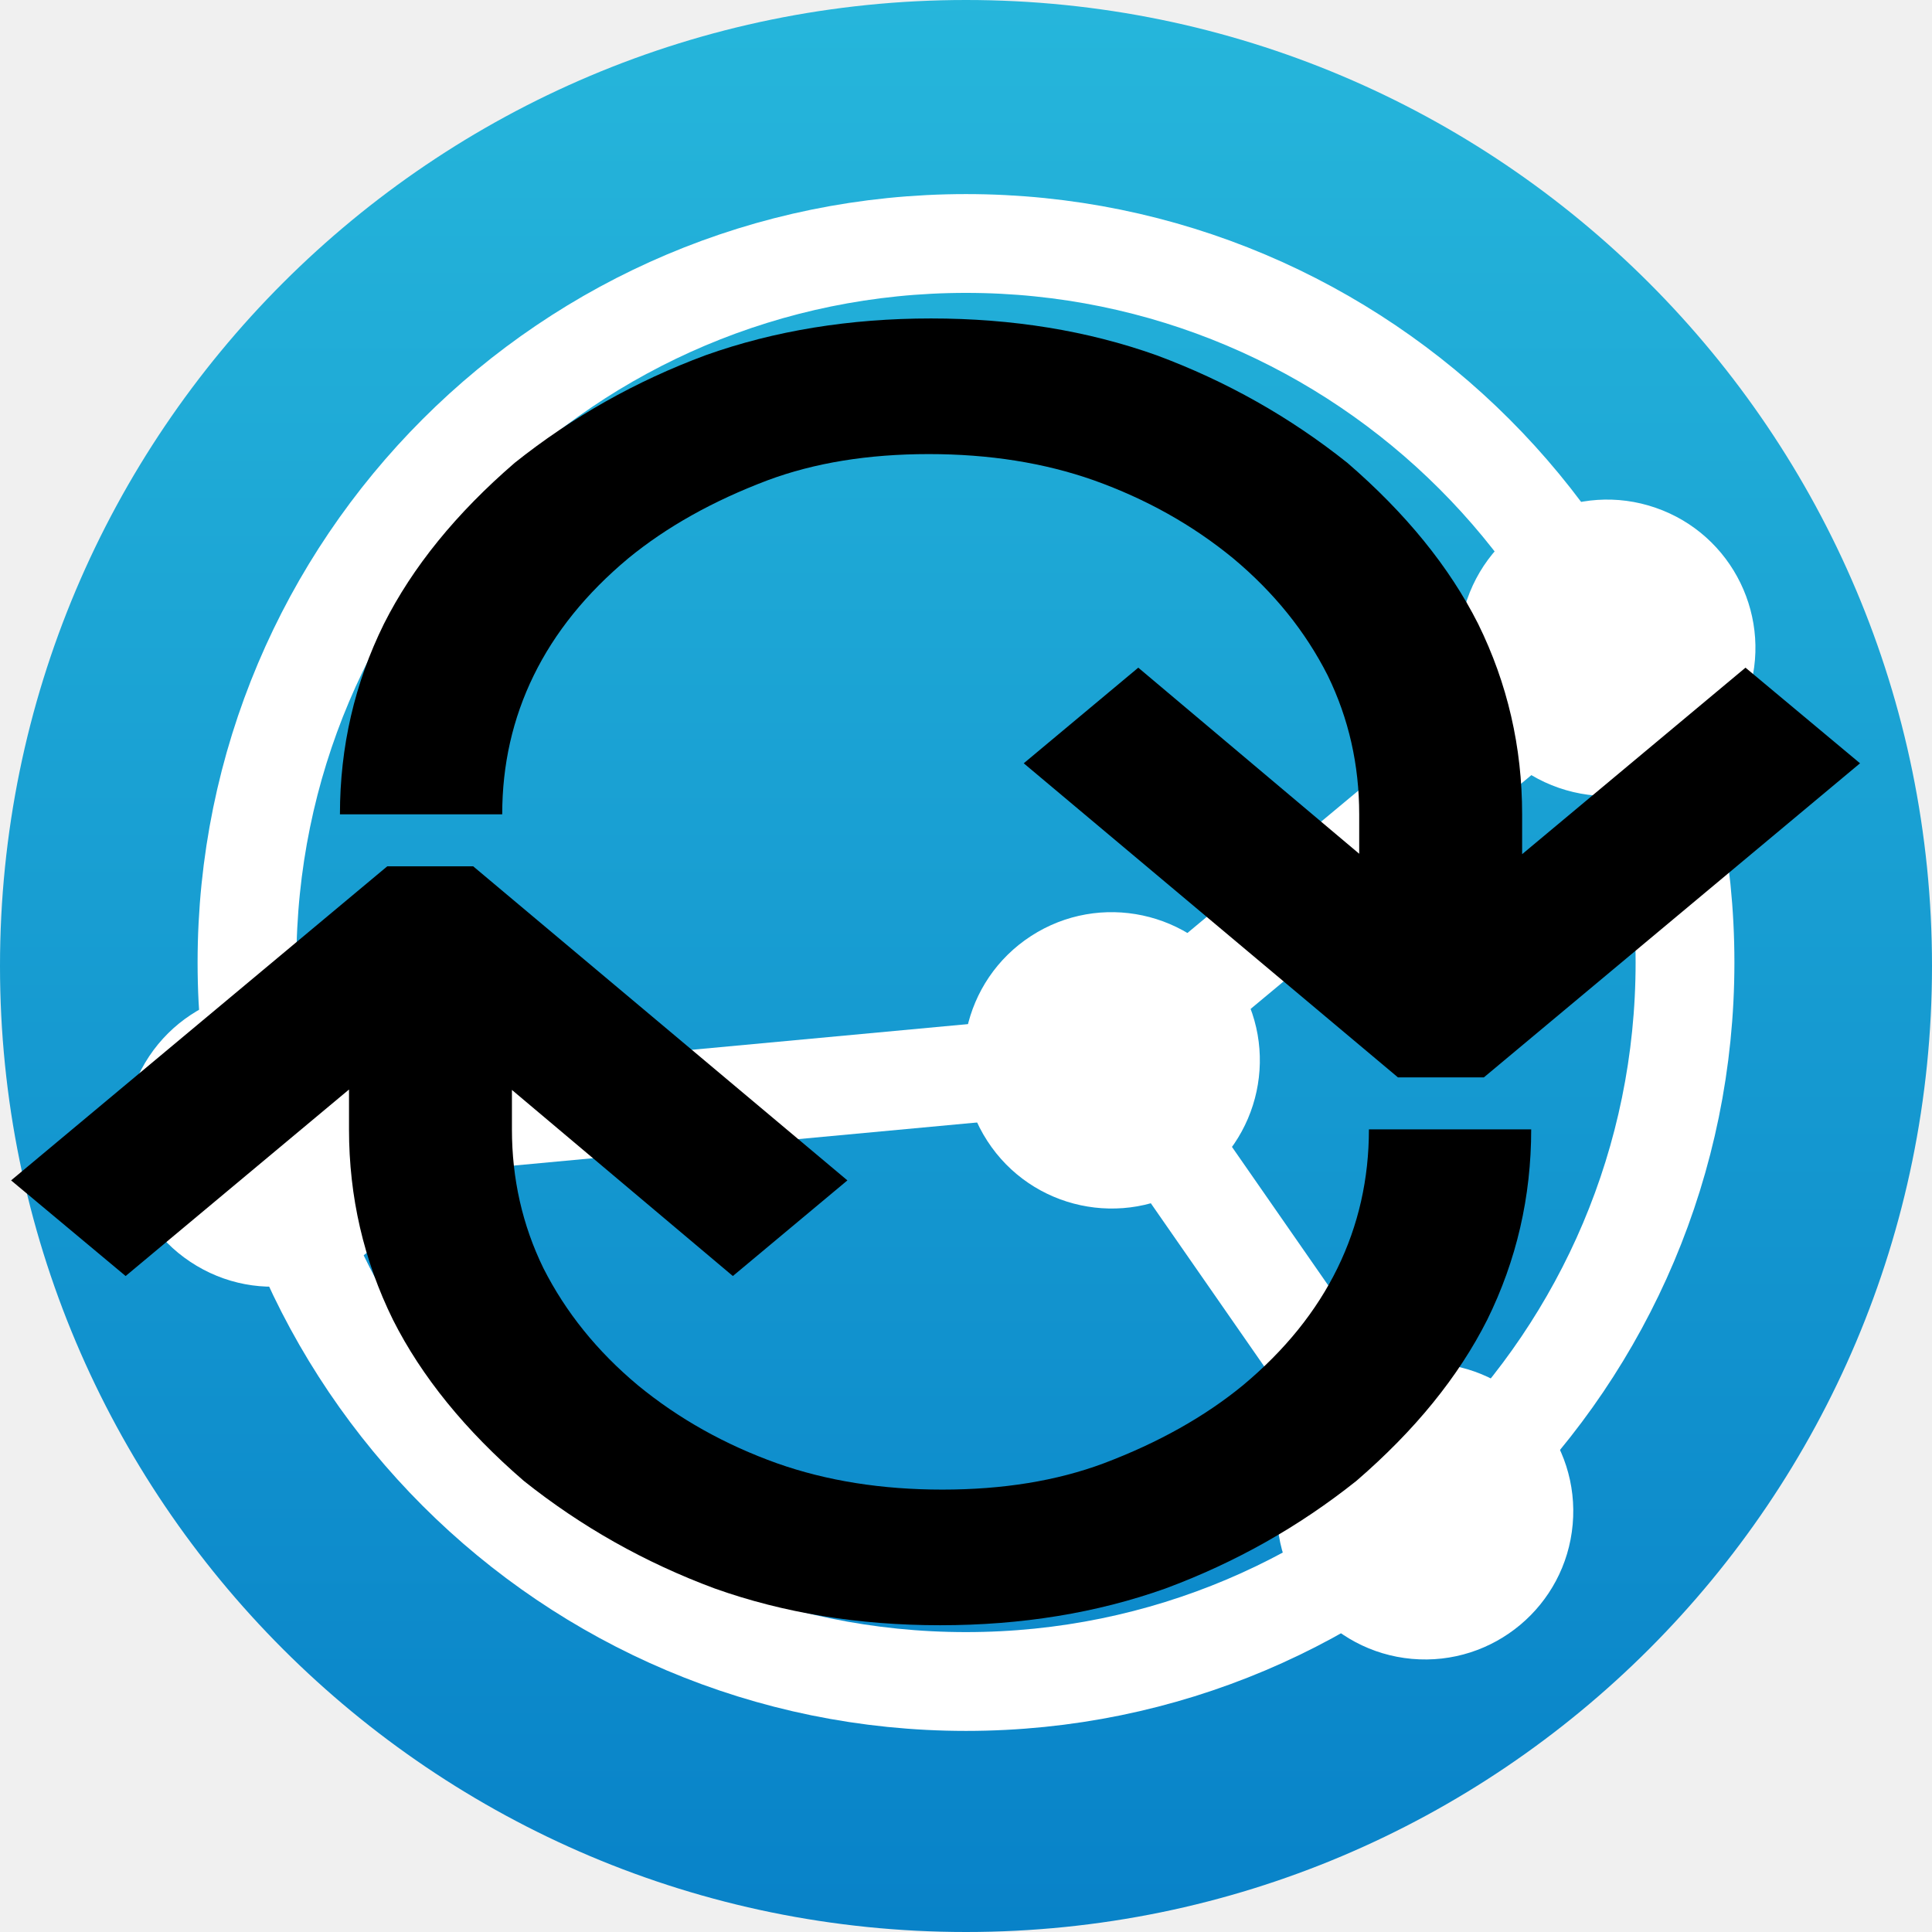
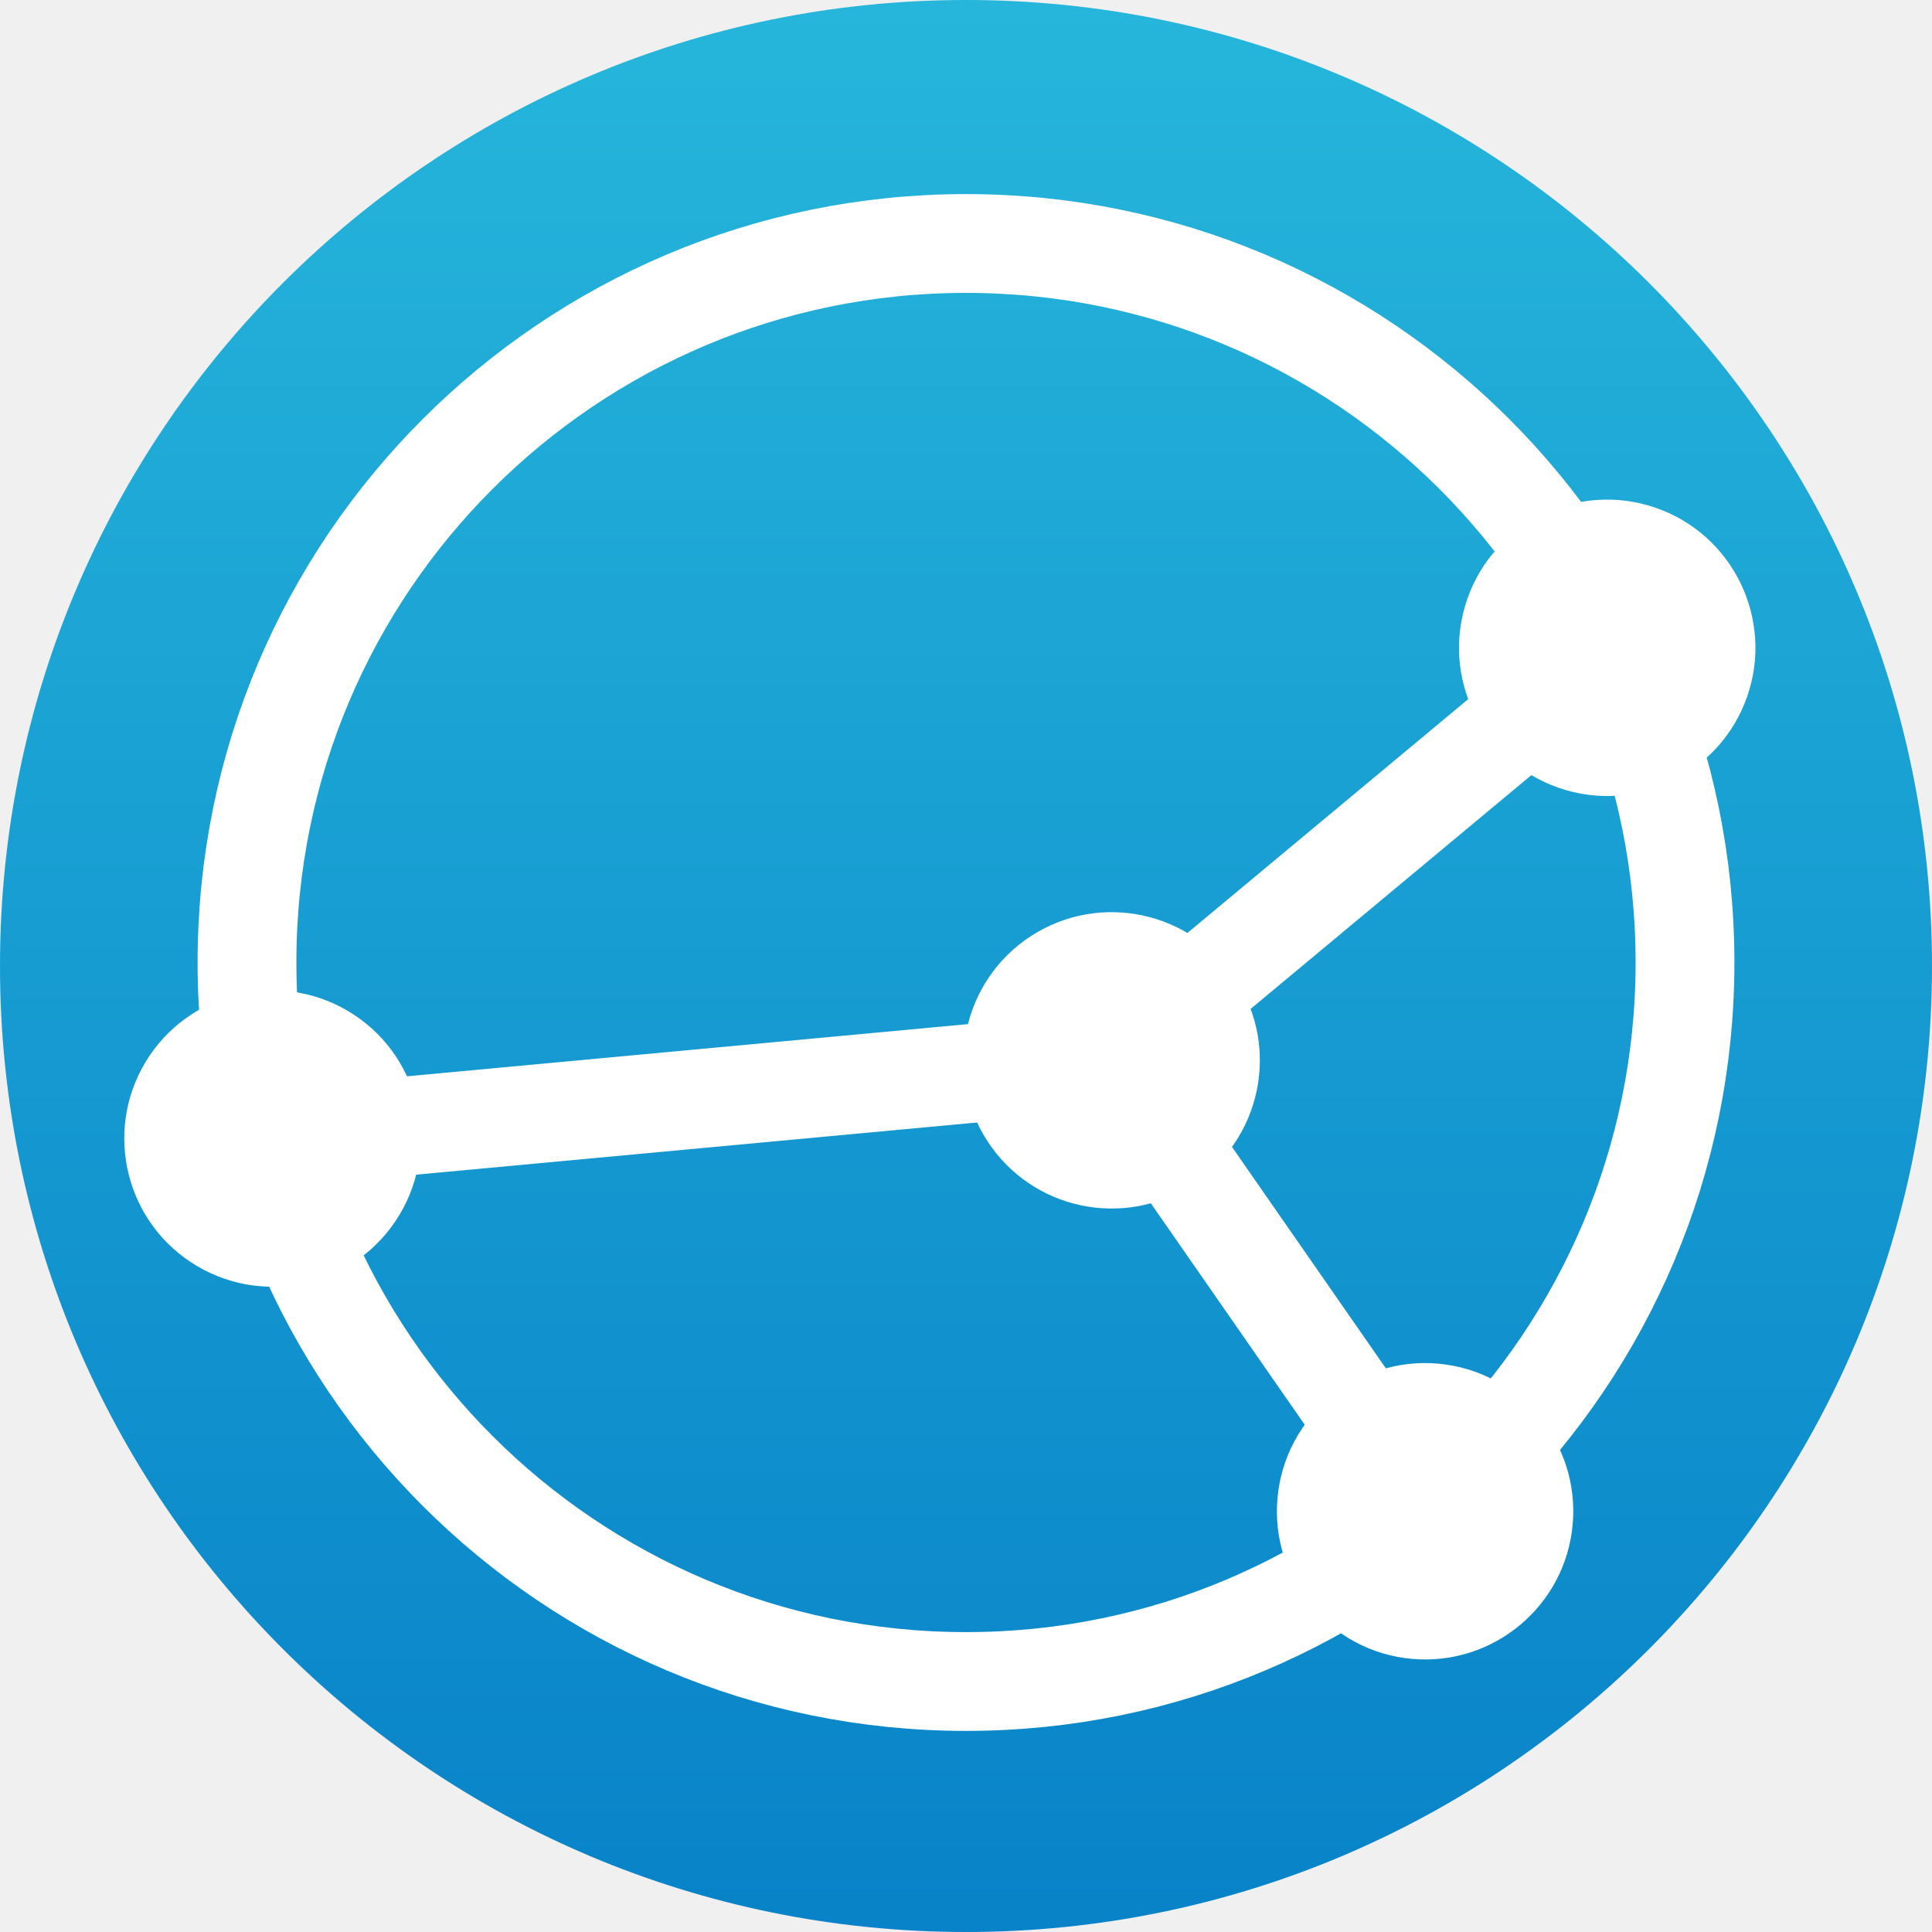
<svg xmlns="http://www.w3.org/2000/svg" id="svg3004" version="1.1" width="146.665" height="146.665" xml:space="preserve">
  <defs id="defs3008">
    <linearGradient x1="0" y1="0" x2="1" y2="0" gradientUnits="userSpaceOnUse" gradientTransform="matrix(-5.1e-6,117.332,117.332,5.1e-6,58.66602,0)" spreadMethod="pad" id="linearGradient3026">
      <stop style="stop-opacity:1;stop-color:#0882c8" offset="0" id="stop3028" />
      <stop style="stop-opacity:1;stop-color:#26b6db" offset="1" id="stop3030" />
    </linearGradient>
    <clipPath clipPathUnits="userSpaceOnUse" id="clipPath3038">
      <path d="m 0,117.332 117.332,0 L 117.332,0 0,0 0,117.332 z" id="path3040" />
    </clipPath>
  </defs>
  <g id="g3012" transform="matrix(1.25,0,0,-1.25,0,146.665)">
    <g id="g3014">
      <g id="g3016">
        <g id="g3022">
          <g id="g3024">
            <path d="M 58.666,117.332 C 26.266,117.332 0,91.066 0,58.666 l 0,0 C 0,26.266 26.266,0 58.666,0 l 0,0 c 32.399,0 58.666,26.266 58.666,58.666 l 0,0 c 0,32.4 -26.267,58.666 -58.666,58.666 z" style="fill:url(#linearGradient3026);stroke:none" id="path3032" />
          </g>
        </g>
      </g>
    </g>
    <g id="g3034">
      <g id="g3036" clip-path="url(#clipPath3038)">
        <g id="g3042" transform="translate(102.332,58.8789)">
          <path d="m 0,0 c 0,24.117 -19.551,43.666 -43.666,43.666 -24.117,0 -43.666,-19.549 -43.666,-43.666 0,-24.115 19.549,-43.666 43.666,-43.666 C -19.551,-43.666 0,-24.115 0,0 z" style="fill:none;stroke:#ffffff;stroke-opacity:1;stroke-width:6;stroke-linecap:butt;stroke-linejoin:miter;stroke-miterlimit:10;stroke-dasharray:none" id="path3044" />
        </g>
        <g id="g3046" transform="translate(94.666,69.4863)">
          <path d="M 0,0 C 4.695,-1.625 9.82,0.865 11.447,5.562 13.072,10.256 10.578,15.385 5.883,17.008 1.187,18.635 -3.939,16.143 -5.564,11.445 -7.187,6.748 -4.697,1.623 0,0" style="fill:#ffffff;fill-opacity:1;fill-rule:nonzero;stroke:none" id="path3048" />
        </g>
        <g id="g3050" transform="translate(97.584,77.9785)">
          <path d="M 0,0 -30.071,-25.042" style="fill:none;stroke:#ffffff;stroke-opacity:1;stroke-width:6;stroke-linecap:butt;stroke-linejoin:miter;stroke-miterlimit:10;stroke-dasharray:none" id="path3052" />
        </g>
        <g id="g3054" transform="translate(77.584,26.3535)">
          <path d="m 0,0 c -0.445,-4.949 3.213,-9.32 8.158,-9.766 4.951,-0.443 9.326,3.213 9.768,8.162 0.443,4.948 -3.211,9.321 -8.16,9.766 C 4.814,8.604 0.441,4.951 0,0" style="fill:#ffffff;fill-opacity:1;fill-rule:nonzero;stroke:none" id="path3056" />
        </g>
        <g id="g3058" transform="translate(86.5293,25.5703)">
          <path d="M 0,0 -19.017,27.366" style="fill:none;stroke:#ffffff;stroke-opacity:1;stroke-width:6;stroke-linecap:butt;stroke-linejoin:miter;stroke-miterlimit:10;stroke-dasharray:none" id="path3060" />
        </g>
        <g id="g3062" transform="translate(59.959,48.0449)">
          <path d="M 0,0 C 2.697,-4.17 8.27,-5.363 12.443,-2.664 16.615,0.033 17.809,5.609 15.107,9.779 12.408,13.953 6.834,15.146 2.662,12.445 -1.508,9.744 -2.703,4.172 0,0" style="fill:#ffffff;fill-opacity:1;fill-rule:nonzero;stroke:none" id="path3064" />
        </g>
        <g id="g3066" transform="translate(21.1543,55.9199)">
          <path d="m 0,0 c -4.266,2.541 -9.789,1.146 -12.338,-3.123 -2.541,-4.268 -1.148,-9.793 3.123,-12.336 4.268,-2.549 9.795,-1.148 12.338,3.123 C 5.668,-8.066 4.271,-2.543 0,0" style="fill:#ffffff;fill-opacity:1;fill-rule:nonzero;stroke:none" id="path3068" />
        </g>
        <g id="g3070" transform="translate(16.5703,48.1973)">
          <path d="M 0,0 50.942,4.739" style="fill:none;stroke:#ffffff;stroke-opacity:1;stroke-width:6;stroke-linecap:butt;stroke-linejoin:miter;stroke-miterlimit:10;stroke-dasharray:none" id="path3072" />
        </g>
      </g>
    </g>
  </g>
  <g id="layer2" style="display:none">
    <path style="fill:#00ff00;stroke:#00ff00;stroke-width:1.609px;stroke-linecap:butt;stroke-linejoin:miter;stroke-opacity:1" d="M 66.207,76.51 35.081,140.645 6.843,75.945 22.851,76.097 22.555,7.168 48.672,7.416 48.865,76.345 z" id="path3127-8" />
  </g>
  <g id="layer1" style="display:none">
    <path style="fill:#ff0000;stroke:#ff0000;stroke-width:1.611px;stroke-linecap:butt;stroke-linejoin:miter;stroke-opacity:1" d="m 82.844,71.688 31.159,-63.6 29.127,63.6 -16.257,0 0.782,68.037 -26.523,0 -0.677,-68.037 z" id="path3127" />
  </g>
-   <g id="layer3">
-     <g style="font-size:40px;font-style:normal;font-weight:normal;line-height:125%;letter-spacing:0px;word-spacing:0px;fill:#000000;fill-opacity:1;stroke:none;font-family:Sans" id="text3022" transform="matrix(12.36824,0,0,10.32703,-81.77271,-107.1019)">
-       <path d="m 14.954,16.65 0,-0.293 c -7e-6,-0.363 -0.064,-0.703 -0.193,-1.02 -0.137,-0.324 -0.33,-0.611 -0.58,-0.861 -0.25,-0.246 -0.535,-0.437 -0.855,-0.574 -0.305,-0.129 -0.643,-0.193 -1.014,-0.193 -0.371,7e-6 -0.701,0.064 -0.99,0.193 -0.336,0.152 -0.621,0.344 -0.855,0.574 -0.258,0.258 -0.451,0.545 -0.58,0.861 -0.129,0.316 -0.193,0.656 -0.193,1.02 l -0.996,0 c -5e-7,-0.496 0.09,-0.963 0.27,-1.4 0.176,-0.418 0.443,-0.812 0.803,-1.184 0.352,-0.336 0.742,-0.6 1.172,-0.791 0.422,-0.18 0.883,-0.27 1.383,-0.27 0.5,8e-6 0.961,0.09 1.383,0.27 0.43,0.191 0.82,0.455 1.172,0.791 0.359,0.371 0.627,0.766 0.803,1.184 0.18,0.438 0.27,0.904 0.27,1.4 l 0,0.293 1.371,-1.371 0.703,0.703 -2.309,2.309 -0.527,0 -2.297,-2.309 0.703,-0.703 1.359,1.371" style="font-size:12px;fill:#000000" id="path3027" />
-     </g>
-     <g id="g3041" style="font-size:40px;font-style:normal;font-weight:normal;line-height:125%;letter-spacing:0px;word-spacing:0px;fill:#000000;fill-opacity:1;stroke:none;font-family:Sans" transform="matrix(-12.36824,0,0,-10.32703,223.8173,275.3084)">
-       <path id="path3043" style="font-size:12px;fill:#000000" d="m 14.954,18.65 0,-0.293 c -7e-6,-0.363 -0.064,-0.703 -0.193,-1.02 -0.137,-0.324 -0.33,-0.611 -0.58,-0.861 -0.25,-0.246 -0.535,-0.437 -0.855,-0.574 -0.305,-0.129 -0.643,-0.193 -1.014,-0.193 -0.371,7e-6 -0.701,0.064 -0.99,0.193 -0.336,0.152 -0.621,0.344 -0.855,0.574 -0.258,0.258 -0.451,0.545 -0.58,0.861 -0.129,0.316 -0.193,0.656 -0.193,1.02 l -0.996,0 c -5e-7,-0.496 0.09,-0.963 0.27,-1.4 0.176,-0.418 0.443,-0.812 0.803,-1.184 0.352,-0.336 0.742,-0.6 1.172,-0.791 0.422,-0.18 0.883,-0.27 1.383,-0.27 0.5,8e-6 0.961,0.09 1.383,0.27 0.43,0.191 0.82,0.455 1.172,0.791 0.359,0.371 0.627,0.766 0.803,1.184 0.18,0.438 0.27,0.904 0.27,1.4 l 0,0.293 1.371,-1.371 0.703,0.703 -2.309,2.309 -0.527,0 -2.297,-2.309 0.703,-0.703 1.359,1.371" />
-     </g>
-   </g>
+   <g id="layer3" />
</svg>
